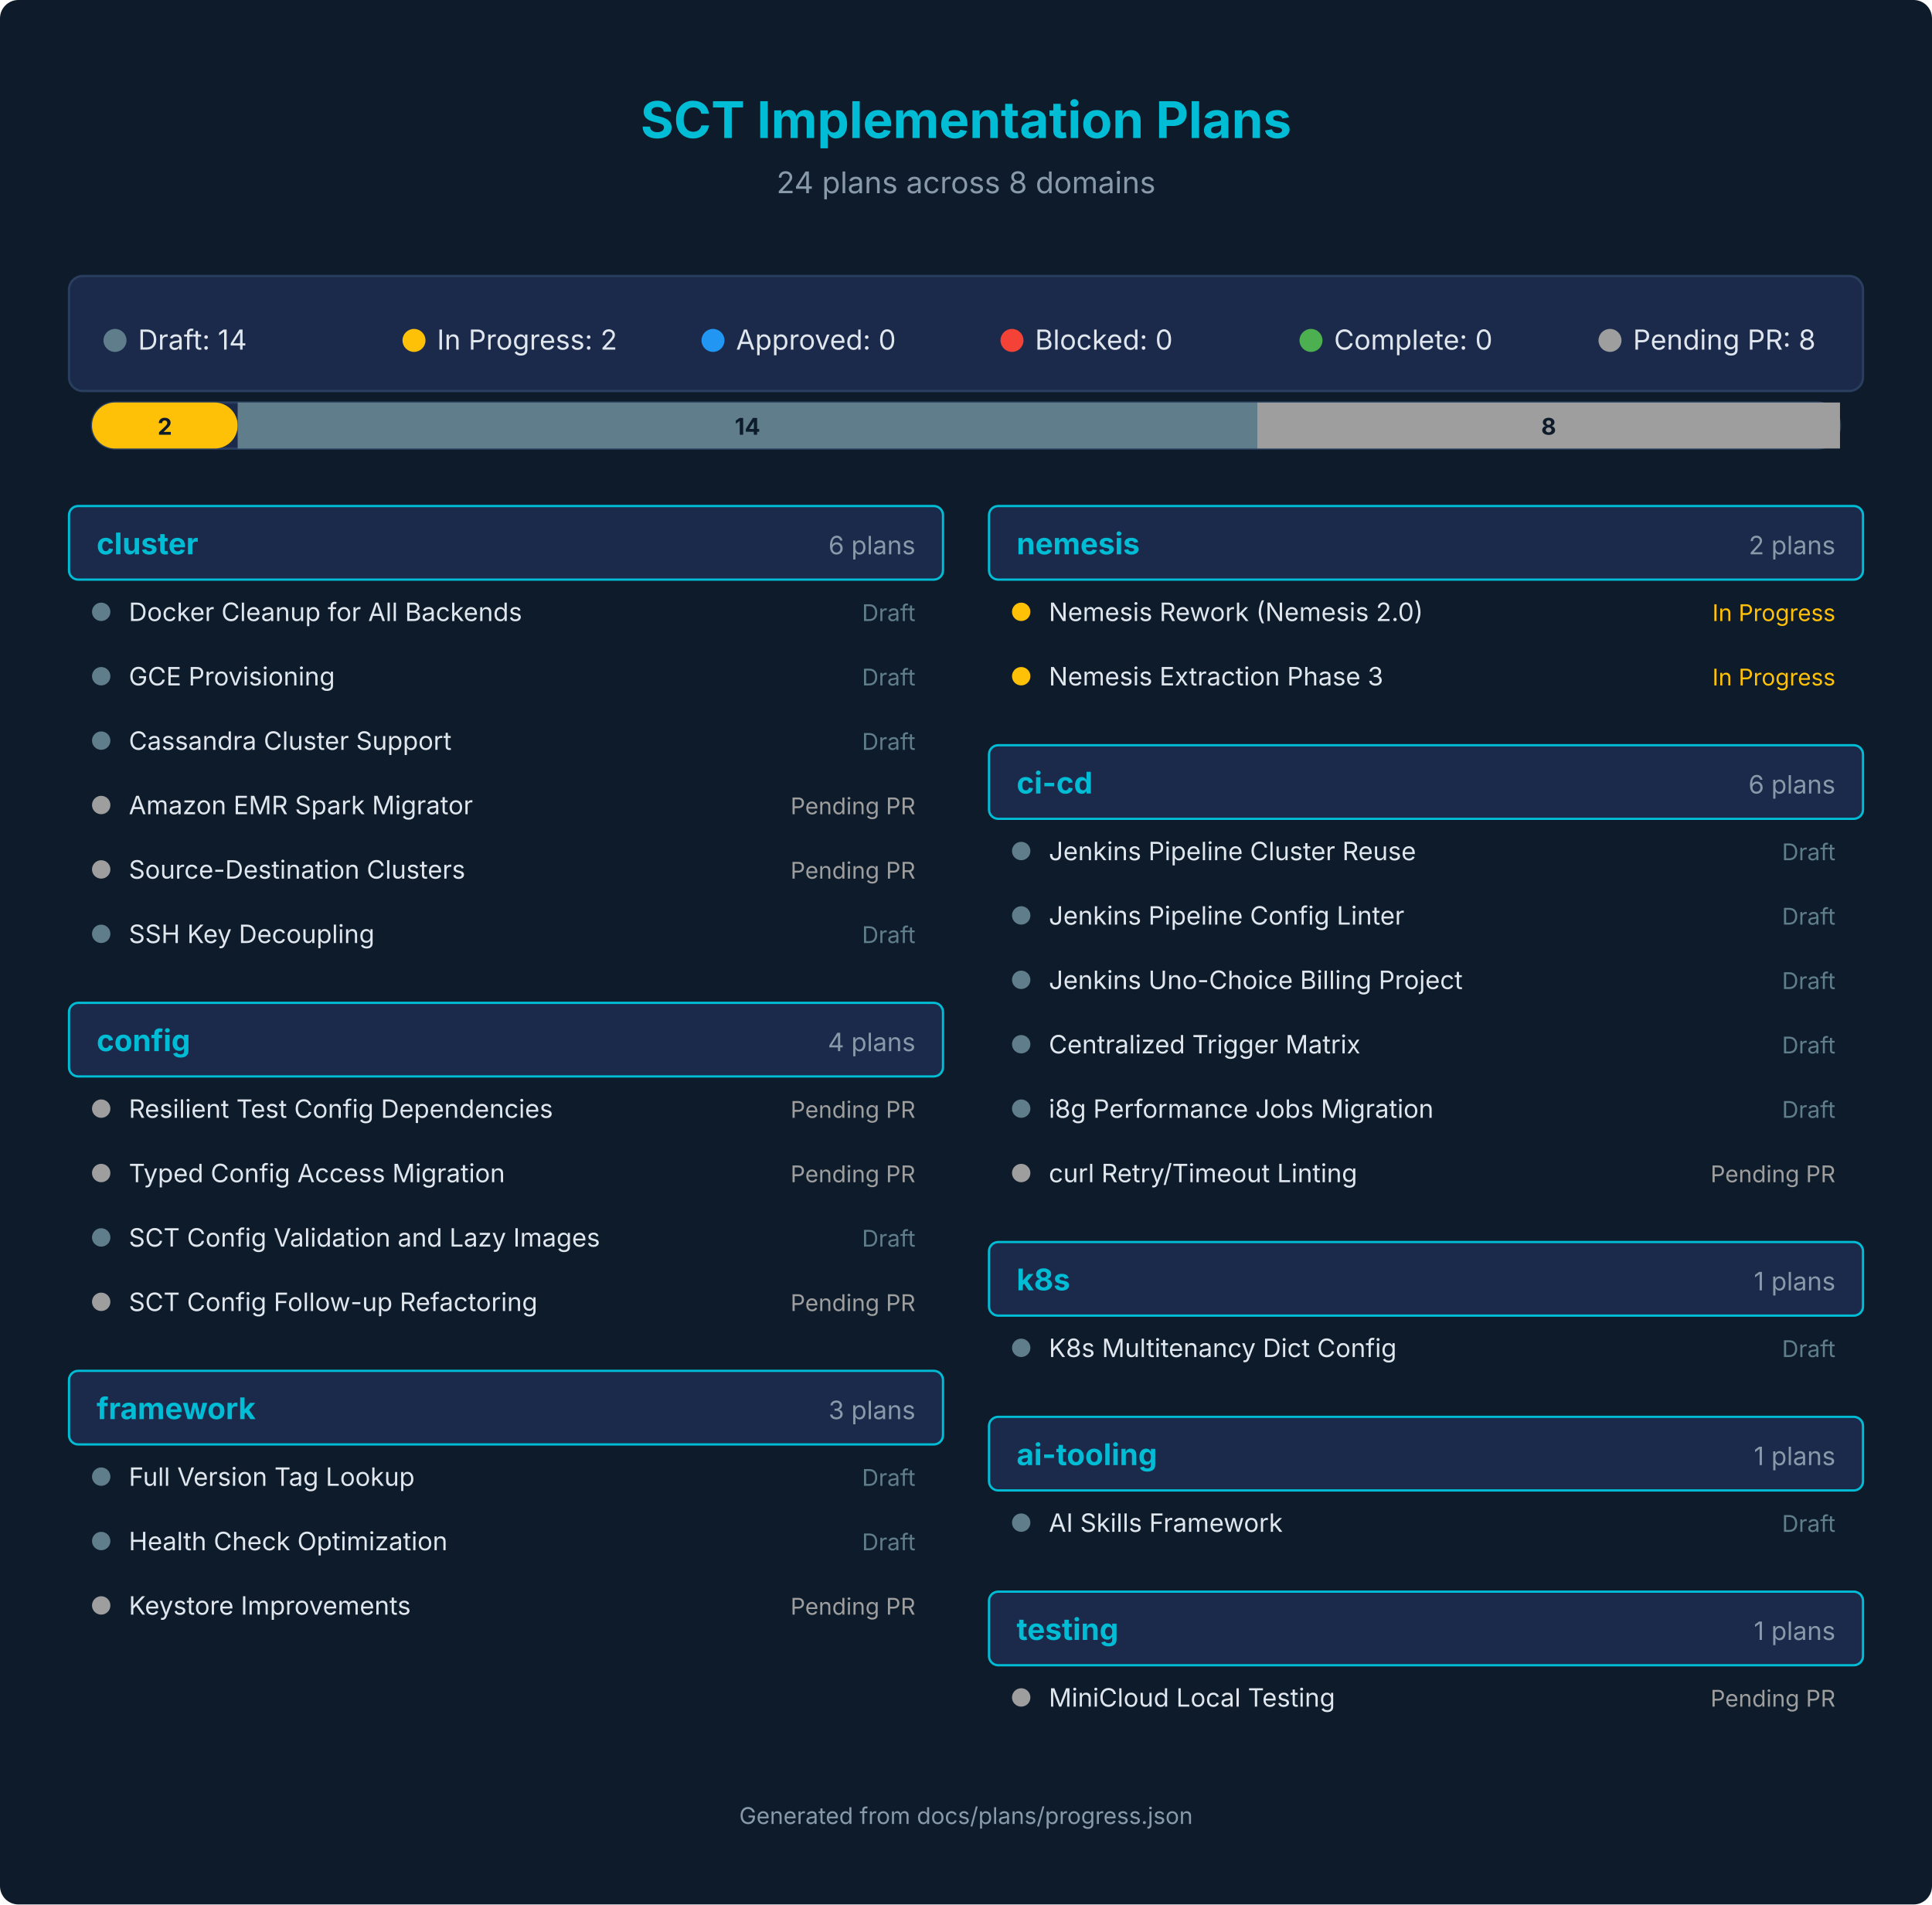
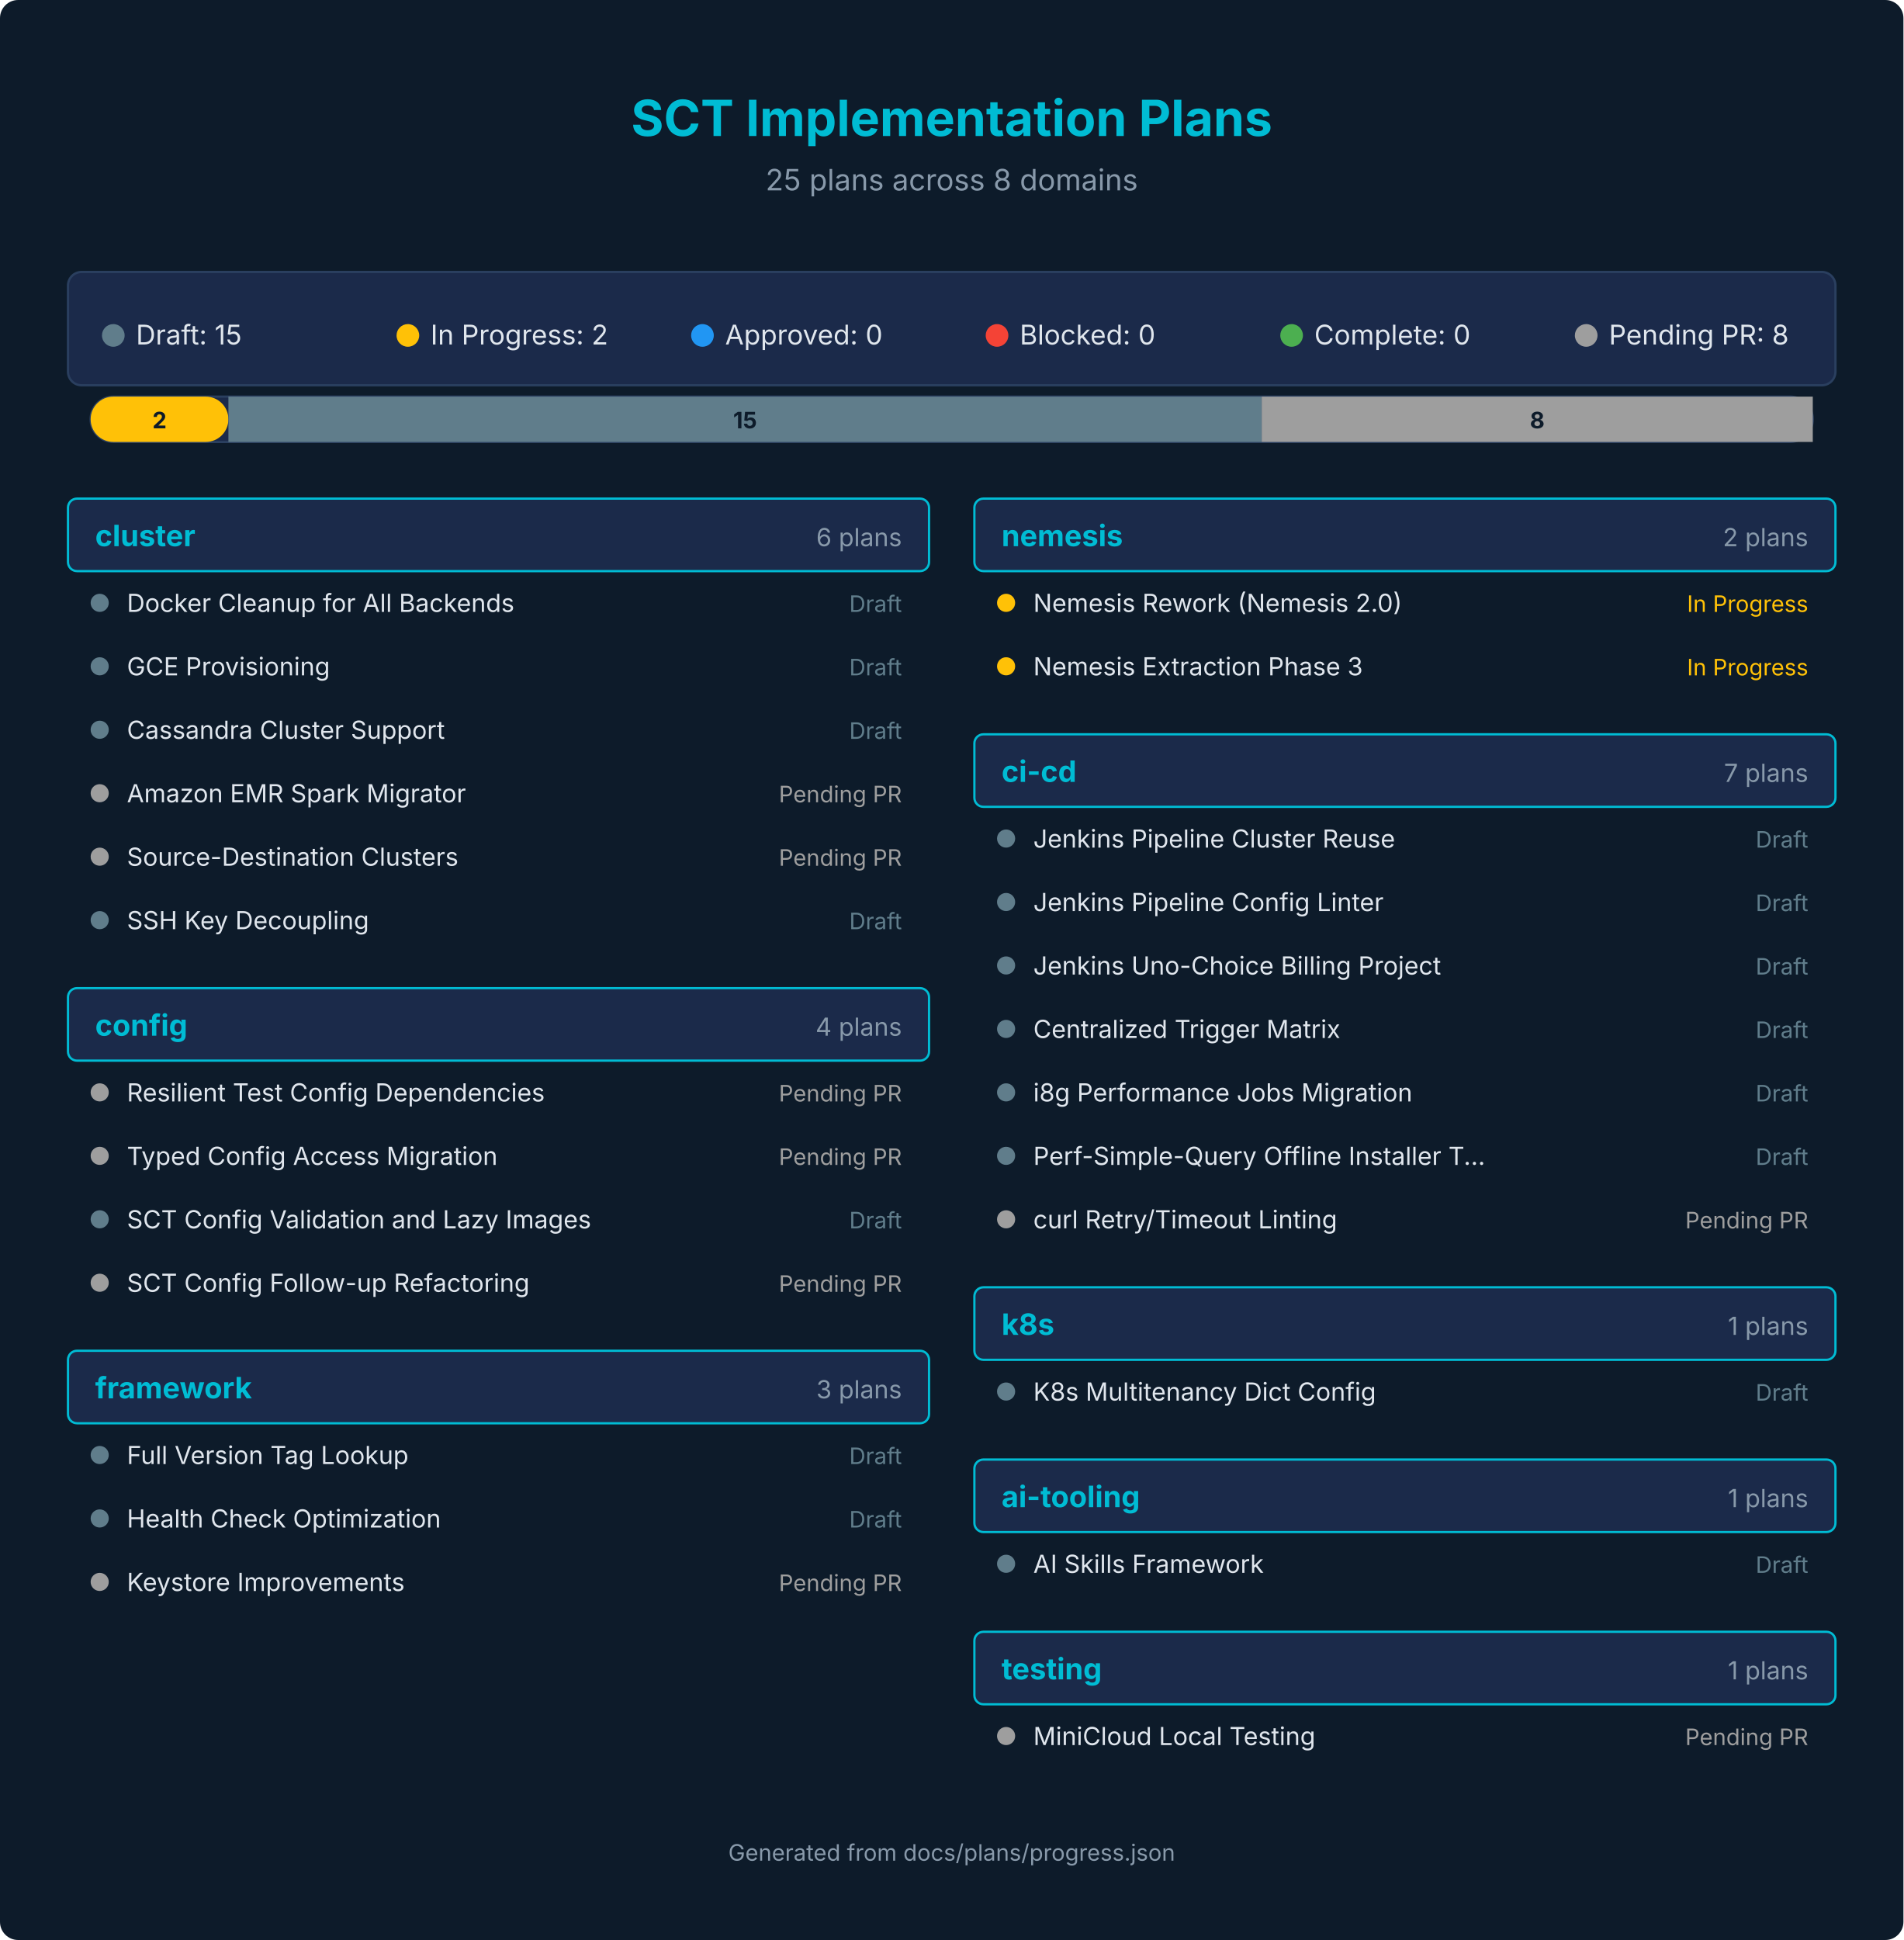
- <svg xmlns="http://www.w3.org/2000/svg" width="840" height="828" viewBox="0 0 840 828">
-   <rect width="840" height="828" fill="#0D1B2A" rx="8" />
+ <svg xmlns="http://www.w3.org/2000/svg" width="840" height="856" viewBox="0 0 840 856">
+   <rect width="840" height="856" fill="#0D1B2A" rx="8" />
  <text x="420" y="60" text-anchor="middle" font-family="system-ui, -apple-system, sans-serif" font-size="22" font-weight="bold" fill="#00BCD4">SCT Implementation Plans</text>
-   <text x="420" y="84" text-anchor="middle" font-family="system-ui, -apple-system, sans-serif" font-size="13" fill="#8899AA">24 plans across 8 domains</text>
+   <text x="420" y="84" text-anchor="middle" font-family="system-ui, -apple-system, sans-serif" font-size="13" fill="#8899AA">25 plans across 8 domains</text>
  <rect x="30" y="120" width="780" height="50" rx="6" fill="#1B2A4A" stroke="#2A3F5F" stroke-width="1" />
  <circle cx="50" cy="148" r="5" fill="#607D8B" />
-   <text x="60" y="152" font-family="system-ui, -apple-system, sans-serif" font-size="12" fill="#E0E6ED">Draft: 14</text>
+   <text x="60" y="152" font-family="system-ui, -apple-system, sans-serif" font-size="12" fill="#E0E6ED">Draft: 15</text>
  <circle cx="180" cy="148" r="5" fill="#FFC107" />
  <text x="190" y="152" font-family="system-ui, -apple-system, sans-serif" font-size="12" fill="#E0E6ED">In Progress: 2</text>
  <circle cx="310" cy="148" r="5" fill="#2196F3" />
  <text x="320" y="152" font-family="system-ui, -apple-system, sans-serif" font-size="12" fill="#E0E6ED">Approved: 0</text>
  <circle cx="440" cy="148" r="5" fill="#F44336" />
  <text x="450" y="152" font-family="system-ui, -apple-system, sans-serif" font-size="12" fill="#E0E6ED">Blocked: 0</text>
  <circle cx="570" cy="148" r="5" fill="#4CAF50" />
  <text x="580" y="152" font-family="system-ui, -apple-system, sans-serif" font-size="12" fill="#E0E6ED">Complete: 0</text>
  <circle cx="700" cy="148" r="5" fill="#9E9E9E" />
  <text x="710" y="152" font-family="system-ui, -apple-system, sans-serif" font-size="12" fill="#E0E6ED">Pending PR: 8</text>
  <rect x="40" y="175" width="760" height="20" rx="10" fill="#1B2A4A" stroke="#2A3F5F" stroke-width="1" />
-   <rect x="40" y="175" width="63.333" height="20" rx="10" fill="#FFC107" />
-   <text x="71.667" y="189" text-anchor="middle" font-family="system-ui, -apple-system, sans-serif" font-size="10" font-weight="bold" fill="#0D1B2A">2</text>
-   <rect x="103.333" y="175" width="443.333" height="20" rx="0" fill="#607D8B" />
-   <text x="325.0" y="189" text-anchor="middle" font-family="system-ui, -apple-system, sans-serif" font-size="10" font-weight="bold" fill="#0D1B2A">14</text>
-   <rect x="546.667" y="175" width="253.333" height="20" rx="0" fill="#9E9E9E" />
-   <text x="673.333" y="189" text-anchor="middle" font-family="system-ui, -apple-system, sans-serif" font-size="10" font-weight="bold" fill="#0D1B2A">8</text>
+   <rect x="40" y="175" width="60.8" height="20" rx="10" fill="#FFC107" />
+   <text x="70.4" y="189" text-anchor="middle" font-family="system-ui, -apple-system, sans-serif" font-size="10" font-weight="bold" fill="#0D1B2A">2</text>
+   <rect x="100.8" y="175" width="456.0" height="20" rx="0" fill="#607D8B" />
+   <text x="328.8" y="189" text-anchor="middle" font-family="system-ui, -apple-system, sans-serif" font-size="10" font-weight="bold" fill="#0D1B2A">15</text>
+   <rect x="556.8" y="175" width="243.2" height="20" rx="0" fill="#9E9E9E" />
+   <text x="678.4" y="189" text-anchor="middle" font-family="system-ui, -apple-system, sans-serif" font-size="10" font-weight="bold" fill="#0D1B2A">8</text>
  <rect x="30" y="220" width="380" height="32" rx="4" fill="#1B2A4A" stroke="#00BCD4" stroke-width="1" />
  <text x="42" y="241" font-family="system-ui, -apple-system, sans-serif" font-size="13" font-weight="bold" fill="#00BCD4">cluster</text>
  <text x="398" y="241" text-anchor="end" font-family="system-ui, -apple-system, sans-serif" font-size="11" fill="#8899AA">6 plans</text>
  <circle cx="44" cy="266" r="4" fill="#607D8B" />
  <text x="56" y="270" font-family="system-ui, -apple-system, sans-serif" font-size="11" fill="#E0E6ED">Docker Cleanup for All Backends</text>
  <text x="398" y="270" text-anchor="end" font-family="system-ui, -apple-system, sans-serif" font-size="10" fill="#607D8B">Draft</text>
  <circle cx="44" cy="294" r="4" fill="#607D8B" />
  <text x="56" y="298" font-family="system-ui, -apple-system, sans-serif" font-size="11" fill="#E0E6ED">GCE Provisioning</text>
  <text x="398" y="298" text-anchor="end" font-family="system-ui, -apple-system, sans-serif" font-size="10" fill="#607D8B">Draft</text>
  <circle cx="44" cy="322" r="4" fill="#607D8B" />
  <text x="56" y="326" font-family="system-ui, -apple-system, sans-serif" font-size="11" fill="#E0E6ED">Cassandra Cluster Support</text>
  <text x="398" y="326" text-anchor="end" font-family="system-ui, -apple-system, sans-serif" font-size="10" fill="#607D8B">Draft</text>
  <circle cx="44" cy="350" r="4" fill="#9E9E9E" />
  <text x="56" y="354" font-family="system-ui, -apple-system, sans-serif" font-size="11" fill="#E0E6ED">Amazon EMR Spark Migrator</text>
  <text x="398" y="354" text-anchor="end" font-family="system-ui, -apple-system, sans-serif" font-size="10" fill="#9E9E9E">Pending PR</text>
  <circle cx="44" cy="378" r="4" fill="#9E9E9E" />
  <text x="56" y="382" font-family="system-ui, -apple-system, sans-serif" font-size="11" fill="#E0E6ED">Source-Destination Clusters</text>
  <text x="398" y="382" text-anchor="end" font-family="system-ui, -apple-system, sans-serif" font-size="10" fill="#9E9E9E">Pending PR</text>
  <circle cx="44" cy="406" r="4" fill="#607D8B" />
  <text x="56" y="410" font-family="system-ui, -apple-system, sans-serif" font-size="11" fill="#E0E6ED">SSH Key Decoupling</text>
  <text x="398" y="410" text-anchor="end" font-family="system-ui, -apple-system, sans-serif" font-size="10" fill="#607D8B">Draft</text>
  <rect x="30" y="436" width="380" height="32" rx="4" fill="#1B2A4A" stroke="#00BCD4" stroke-width="1" />
  <text x="42" y="457" font-family="system-ui, -apple-system, sans-serif" font-size="13" font-weight="bold" fill="#00BCD4">config</text>
  <text x="398" y="457" text-anchor="end" font-family="system-ui, -apple-system, sans-serif" font-size="11" fill="#8899AA">4 plans</text>
  <circle cx="44" cy="482" r="4" fill="#9E9E9E" />
  <text x="56" y="486" font-family="system-ui, -apple-system, sans-serif" font-size="11" fill="#E0E6ED">Resilient Test Config Dependencies</text>
  <text x="398" y="486" text-anchor="end" font-family="system-ui, -apple-system, sans-serif" font-size="10" fill="#9E9E9E">Pending PR</text>
  <circle cx="44" cy="510" r="4" fill="#9E9E9E" />
  <text x="56" y="514" font-family="system-ui, -apple-system, sans-serif" font-size="11" fill="#E0E6ED">Typed Config Access Migration</text>
  <text x="398" y="514" text-anchor="end" font-family="system-ui, -apple-system, sans-serif" font-size="10" fill="#9E9E9E">Pending PR</text>
  <circle cx="44" cy="538" r="4" fill="#607D8B" />
  <text x="56" y="542" font-family="system-ui, -apple-system, sans-serif" font-size="11" fill="#E0E6ED">SCT Config Validation and Lazy Images</text>
  <text x="398" y="542" text-anchor="end" font-family="system-ui, -apple-system, sans-serif" font-size="10" fill="#607D8B">Draft</text>
  <circle cx="44" cy="566" r="4" fill="#9E9E9E" />
  <text x="56" y="570" font-family="system-ui, -apple-system, sans-serif" font-size="11" fill="#E0E6ED">SCT Config Follow-up Refactoring</text>
  <text x="398" y="570" text-anchor="end" font-family="system-ui, -apple-system, sans-serif" font-size="10" fill="#9E9E9E">Pending PR</text>
  <rect x="30" y="596" width="380" height="32" rx="4" fill="#1B2A4A" stroke="#00BCD4" stroke-width="1" />
  <text x="42" y="617" font-family="system-ui, -apple-system, sans-serif" font-size="13" font-weight="bold" fill="#00BCD4">framework</text>
  <text x="398" y="617" text-anchor="end" font-family="system-ui, -apple-system, sans-serif" font-size="11" fill="#8899AA">3 plans</text>
  <circle cx="44" cy="642" r="4" fill="#607D8B" />
  <text x="56" y="646" font-family="system-ui, -apple-system, sans-serif" font-size="11" fill="#E0E6ED">Full Version Tag Lookup</text>
  <text x="398" y="646" text-anchor="end" font-family="system-ui, -apple-system, sans-serif" font-size="10" fill="#607D8B">Draft</text>
  <circle cx="44" cy="670" r="4" fill="#607D8B" />
  <text x="56" y="674" font-family="system-ui, -apple-system, sans-serif" font-size="11" fill="#E0E6ED">Health Check Optimization</text>
  <text x="398" y="674" text-anchor="end" font-family="system-ui, -apple-system, sans-serif" font-size="10" fill="#607D8B">Draft</text>
  <circle cx="44" cy="698" r="4" fill="#9E9E9E" />
  <text x="56" y="702" font-family="system-ui, -apple-system, sans-serif" font-size="11" fill="#E0E6ED">Keystore Improvements</text>
  <text x="398" y="702" text-anchor="end" font-family="system-ui, -apple-system, sans-serif" font-size="10" fill="#9E9E9E">Pending PR</text>
  <rect x="430" y="220" width="380" height="32" rx="4" fill="#1B2A4A" stroke="#00BCD4" stroke-width="1" />
  <text x="442" y="241" font-family="system-ui, -apple-system, sans-serif" font-size="13" font-weight="bold" fill="#00BCD4">nemesis</text>
  <text x="798" y="241" text-anchor="end" font-family="system-ui, -apple-system, sans-serif" font-size="11" fill="#8899AA">2 plans</text>
  <circle cx="444" cy="266" r="4" fill="#FFC107" />
  <text x="456" y="270" font-family="system-ui, -apple-system, sans-serif" font-size="11" fill="#E0E6ED">Nemesis Rework (Nemesis 2.0)</text>
  <text x="798" y="270" text-anchor="end" font-family="system-ui, -apple-system, sans-serif" font-size="10" fill="#FFC107">In Progress</text>
  <circle cx="444" cy="294" r="4" fill="#FFC107" />
  <text x="456" y="298" font-family="system-ui, -apple-system, sans-serif" font-size="11" fill="#E0E6ED">Nemesis Extraction Phase 3</text>
  <text x="798" y="298" text-anchor="end" font-family="system-ui, -apple-system, sans-serif" font-size="10" fill="#FFC107">In Progress</text>
  <rect x="430" y="324" width="380" height="32" rx="4" fill="#1B2A4A" stroke="#00BCD4" stroke-width="1" />
  <text x="442" y="345" font-family="system-ui, -apple-system, sans-serif" font-size="13" font-weight="bold" fill="#00BCD4">ci-cd</text>
-   <text x="798" y="345" text-anchor="end" font-family="system-ui, -apple-system, sans-serif" font-size="11" fill="#8899AA">6 plans</text>
+   <text x="798" y="345" text-anchor="end" font-family="system-ui, -apple-system, sans-serif" font-size="11" fill="#8899AA">7 plans</text>
  <circle cx="444" cy="370" r="4" fill="#607D8B" />
  <text x="456" y="374" font-family="system-ui, -apple-system, sans-serif" font-size="11" fill="#E0E6ED">Jenkins Pipeline Cluster Reuse</text>
  <text x="798" y="374" text-anchor="end" font-family="system-ui, -apple-system, sans-serif" font-size="10" fill="#607D8B">Draft</text>
  <circle cx="444" cy="398" r="4" fill="#607D8B" />
  <text x="456" y="402" font-family="system-ui, -apple-system, sans-serif" font-size="11" fill="#E0E6ED">Jenkins Pipeline Config Linter</text>
  <text x="798" y="402" text-anchor="end" font-family="system-ui, -apple-system, sans-serif" font-size="10" fill="#607D8B">Draft</text>
  <circle cx="444" cy="426" r="4" fill="#607D8B" />
  <text x="456" y="430" font-family="system-ui, -apple-system, sans-serif" font-size="11" fill="#E0E6ED">Jenkins Uno-Choice Billing Project</text>
  <text x="798" y="430" text-anchor="end" font-family="system-ui, -apple-system, sans-serif" font-size="10" fill="#607D8B">Draft</text>
  <circle cx="444" cy="454" r="4" fill="#607D8B" />
  <text x="456" y="458" font-family="system-ui, -apple-system, sans-serif" font-size="11" fill="#E0E6ED">Centralized Trigger Matrix</text>
  <text x="798" y="458" text-anchor="end" font-family="system-ui, -apple-system, sans-serif" font-size="10" fill="#607D8B">Draft</text>
  <circle cx="444" cy="482" r="4" fill="#607D8B" />
  <text x="456" y="486" font-family="system-ui, -apple-system, sans-serif" font-size="11" fill="#E0E6ED">i8g Performance Jobs Migration</text>
  <text x="798" y="486" text-anchor="end" font-family="system-ui, -apple-system, sans-serif" font-size="10" fill="#607D8B">Draft</text>
-   <circle cx="444" cy="510" r="4" fill="#9E9E9E" />
-   <text x="456" y="514" font-family="system-ui, -apple-system, sans-serif" font-size="11" fill="#E0E6ED">curl Retry/Timeout Linting</text>
-   <text x="798" y="514" text-anchor="end" font-family="system-ui, -apple-system, sans-serif" font-size="10" fill="#9E9E9E">Pending PR</text>
-   <rect x="430" y="540" width="380" height="32" rx="4" fill="#1B2A4A" stroke="#00BCD4" stroke-width="1" />
-   <text x="442" y="561" font-family="system-ui, -apple-system, sans-serif" font-size="13" font-weight="bold" fill="#00BCD4">k8s</text>
-   <text x="798" y="561" text-anchor="end" font-family="system-ui, -apple-system, sans-serif" font-size="11" fill="#8899AA">1 plans</text>
-   <circle cx="444" cy="586" r="4" fill="#607D8B" />
-   <text x="456" y="590" font-family="system-ui, -apple-system, sans-serif" font-size="11" fill="#E0E6ED">K8s Multitenancy Dict Config</text>
-   <text x="798" y="590" text-anchor="end" font-family="system-ui, -apple-system, sans-serif" font-size="10" fill="#607D8B">Draft</text>
-   <rect x="430" y="616" width="380" height="32" rx="4" fill="#1B2A4A" stroke="#00BCD4" stroke-width="1" />
-   <text x="442" y="637" font-family="system-ui, -apple-system, sans-serif" font-size="13" font-weight="bold" fill="#00BCD4">ai-tooling</text>
-   <text x="798" y="637" text-anchor="end" font-family="system-ui, -apple-system, sans-serif" font-size="11" fill="#8899AA">1 plans</text>
-   <circle cx="444" cy="662" r="4" fill="#607D8B" />
-   <text x="456" y="666" font-family="system-ui, -apple-system, sans-serif" font-size="11" fill="#E0E6ED">AI Skills Framework</text>
-   <text x="798" y="666" text-anchor="end" font-family="system-ui, -apple-system, sans-serif" font-size="10" fill="#607D8B">Draft</text>
-   <rect x="430" y="692" width="380" height="32" rx="4" fill="#1B2A4A" stroke="#00BCD4" stroke-width="1" />
-   <text x="442" y="713" font-family="system-ui, -apple-system, sans-serif" font-size="13" font-weight="bold" fill="#00BCD4">testing</text>
-   <text x="798" y="713" text-anchor="end" font-family="system-ui, -apple-system, sans-serif" font-size="11" fill="#8899AA">1 plans</text>
-   <circle cx="444" cy="738" r="4" fill="#9E9E9E" />
-   <text x="456" y="742" font-family="system-ui, -apple-system, sans-serif" font-size="11" fill="#E0E6ED">MiniCloud Local Testing</text>
-   <text x="798" y="742" text-anchor="end" font-family="system-ui, -apple-system, sans-serif" font-size="10" fill="#9E9E9E">Pending PR</text>
-   <text x="420" y="793" text-anchor="middle" font-family="system-ui, -apple-system, sans-serif" font-size="10" fill="#8899AA">Generated from docs/plans/progress.json</text>
+   <circle cx="444" cy="510" r="4" fill="#607D8B" />
+   <text x="456" y="514" font-family="system-ui, -apple-system, sans-serif" font-size="11" fill="#E0E6ED">Perf-Simple-Query Offline Installer T...</text>
+   <text x="798" y="514" text-anchor="end" font-family="system-ui, -apple-system, sans-serif" font-size="10" fill="#607D8B">Draft</text>
+   <circle cx="444" cy="538" r="4" fill="#9E9E9E" />
+   <text x="456" y="542" font-family="system-ui, -apple-system, sans-serif" font-size="11" fill="#E0E6ED">curl Retry/Timeout Linting</text>
+   <text x="798" y="542" text-anchor="end" font-family="system-ui, -apple-system, sans-serif" font-size="10" fill="#9E9E9E">Pending PR</text>
+   <rect x="430" y="568" width="380" height="32" rx="4" fill="#1B2A4A" stroke="#00BCD4" stroke-width="1" />
+   <text x="442" y="589" font-family="system-ui, -apple-system, sans-serif" font-size="13" font-weight="bold" fill="#00BCD4">k8s</text>
+   <text x="798" y="589" text-anchor="end" font-family="system-ui, -apple-system, sans-serif" font-size="11" fill="#8899AA">1 plans</text>
+   <circle cx="444" cy="614" r="4" fill="#607D8B" />
+   <text x="456" y="618" font-family="system-ui, -apple-system, sans-serif" font-size="11" fill="#E0E6ED">K8s Multitenancy Dict Config</text>
+   <text x="798" y="618" text-anchor="end" font-family="system-ui, -apple-system, sans-serif" font-size="10" fill="#607D8B">Draft</text>
+   <rect x="430" y="644" width="380" height="32" rx="4" fill="#1B2A4A" stroke="#00BCD4" stroke-width="1" />
+   <text x="442" y="665" font-family="system-ui, -apple-system, sans-serif" font-size="13" font-weight="bold" fill="#00BCD4">ai-tooling</text>
+   <text x="798" y="665" text-anchor="end" font-family="system-ui, -apple-system, sans-serif" font-size="11" fill="#8899AA">1 plans</text>
+   <circle cx="444" cy="690" r="4" fill="#607D8B" />
+   <text x="456" y="694" font-family="system-ui, -apple-system, sans-serif" font-size="11" fill="#E0E6ED">AI Skills Framework</text>
+   <text x="798" y="694" text-anchor="end" font-family="system-ui, -apple-system, sans-serif" font-size="10" fill="#607D8B">Draft</text>
+   <rect x="430" y="720" width="380" height="32" rx="4" fill="#1B2A4A" stroke="#00BCD4" stroke-width="1" />
+   <text x="442" y="741" font-family="system-ui, -apple-system, sans-serif" font-size="13" font-weight="bold" fill="#00BCD4">testing</text>
+   <text x="798" y="741" text-anchor="end" font-family="system-ui, -apple-system, sans-serif" font-size="11" fill="#8899AA">1 plans</text>
+   <circle cx="444" cy="766" r="4" fill="#9E9E9E" />
+   <text x="456" y="770" font-family="system-ui, -apple-system, sans-serif" font-size="11" fill="#E0E6ED">MiniCloud Local Testing</text>
+   <text x="798" y="770" text-anchor="end" font-family="system-ui, -apple-system, sans-serif" font-size="10" fill="#9E9E9E">Pending PR</text>
+   <text x="420" y="821" text-anchor="middle" font-family="system-ui, -apple-system, sans-serif" font-size="10" fill="#8899AA">Generated from docs/plans/progress.json</text>
</svg>
